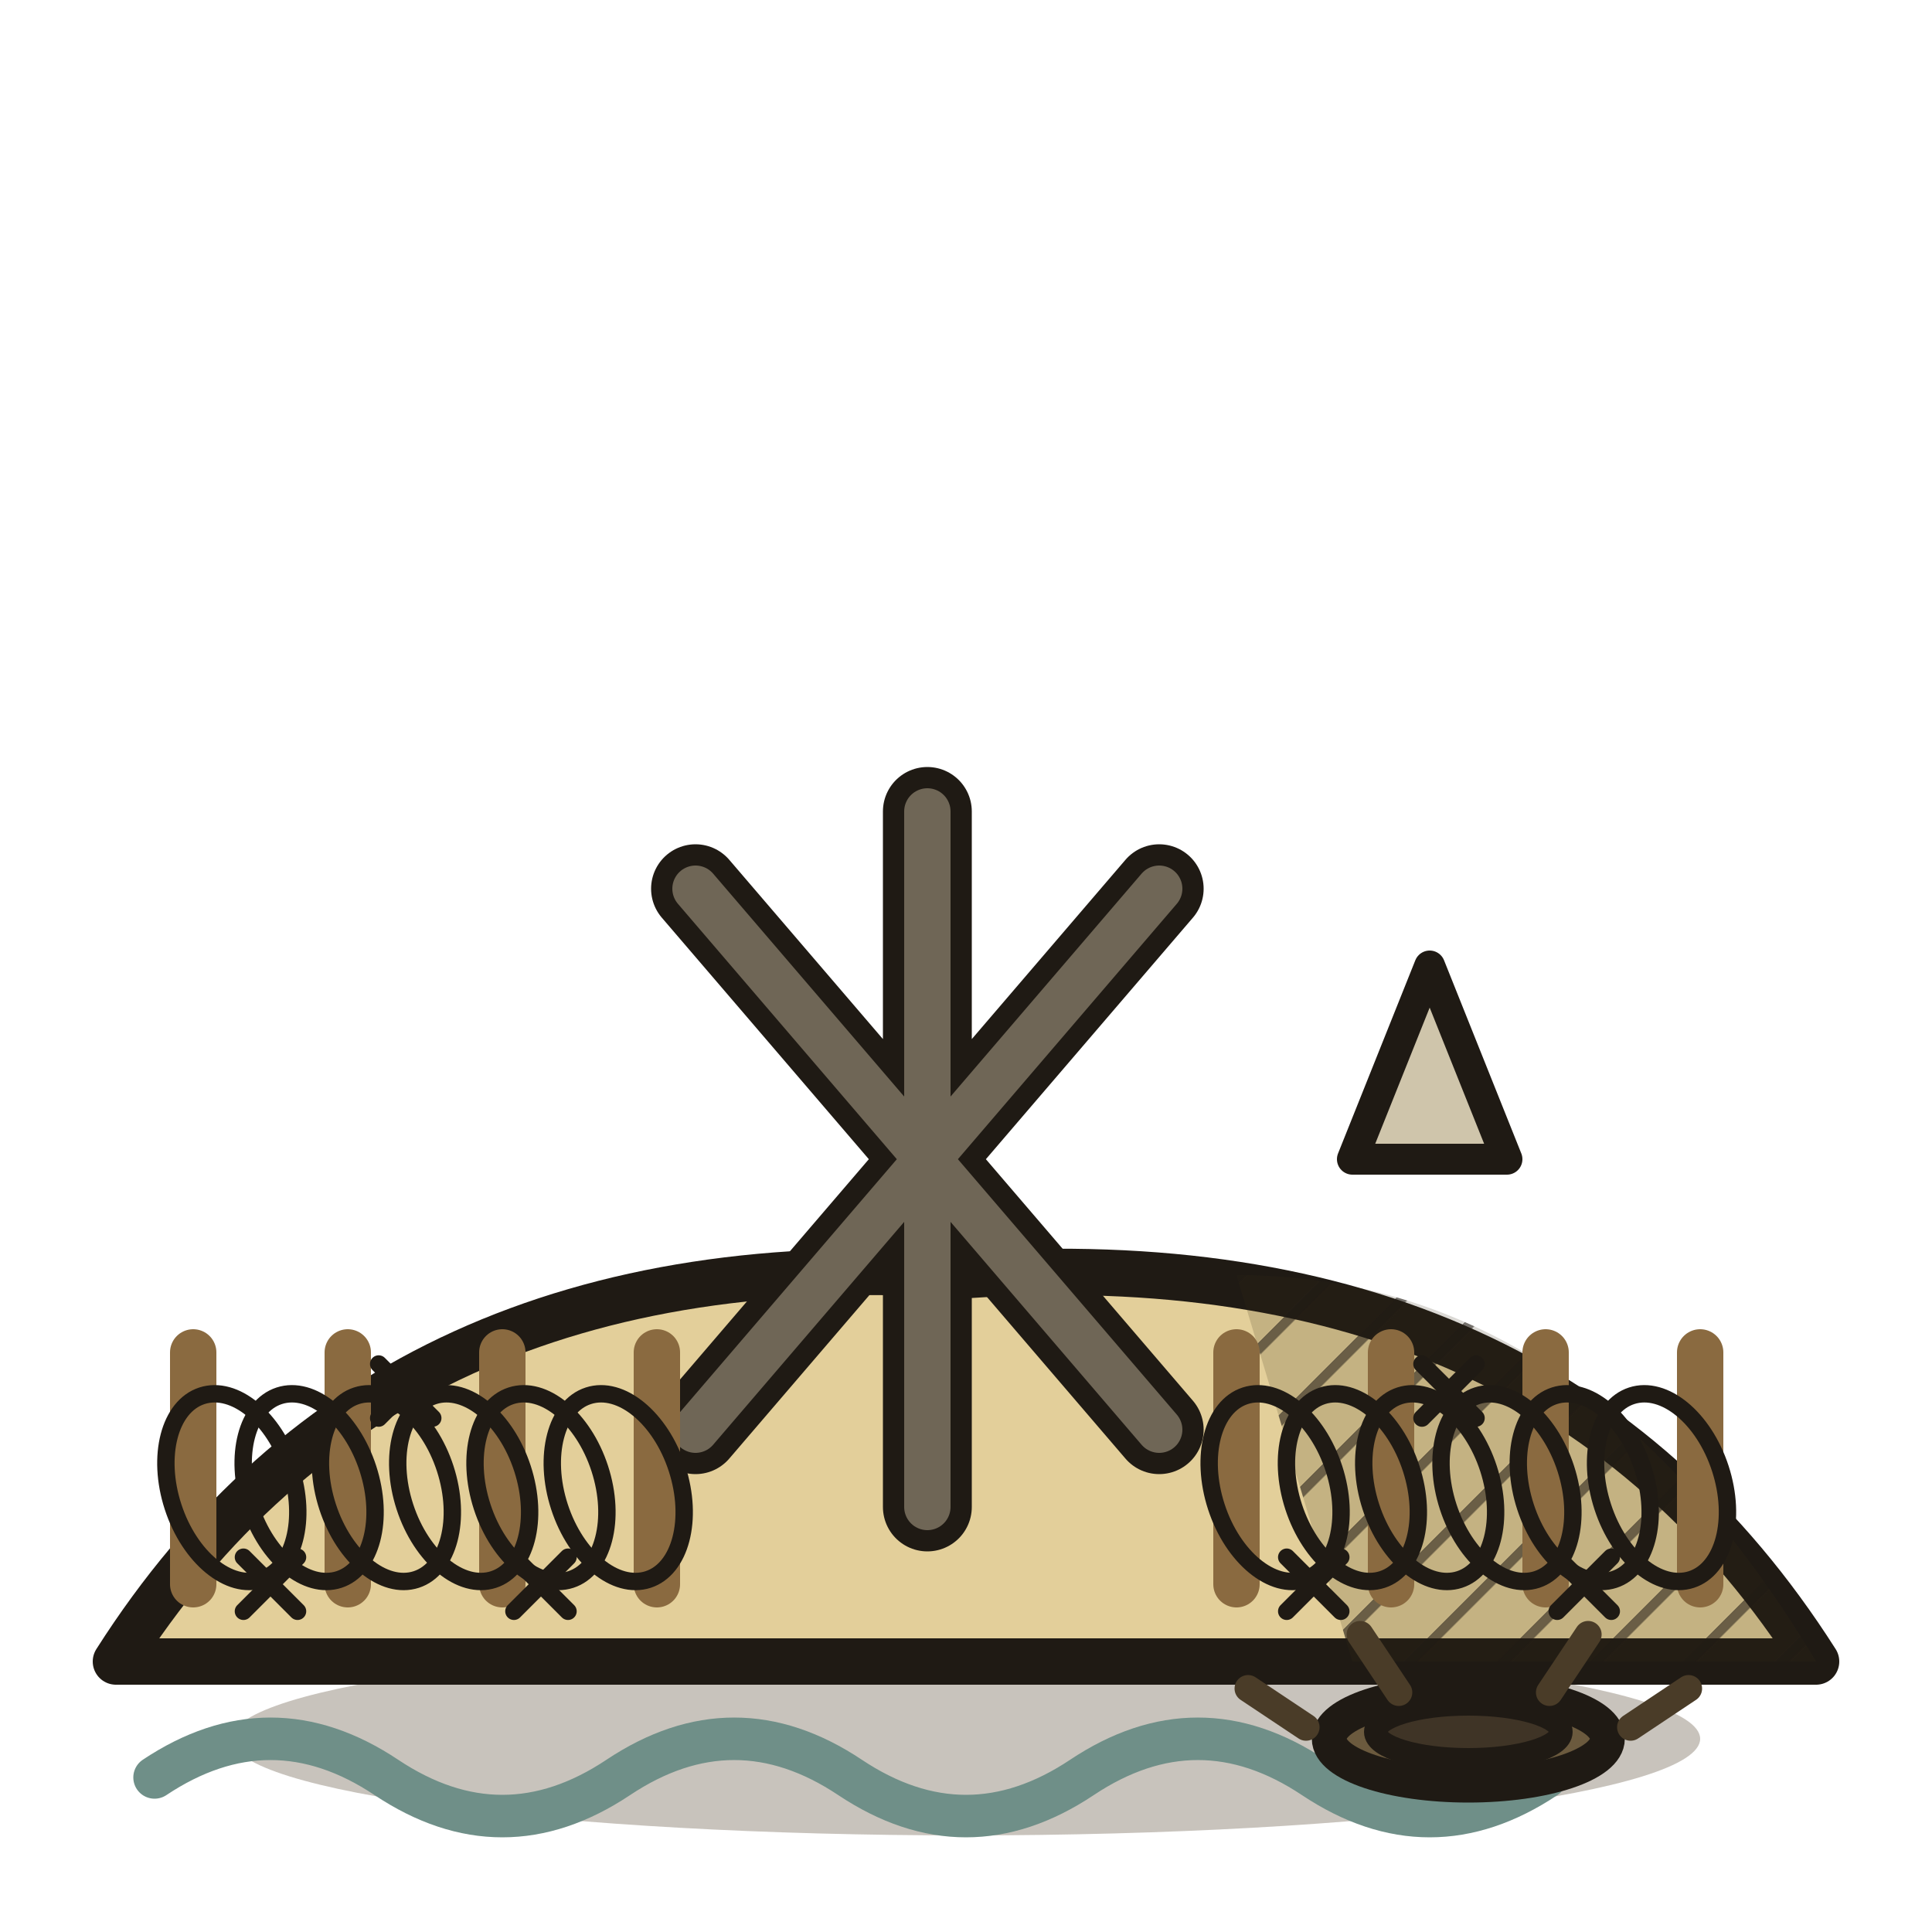
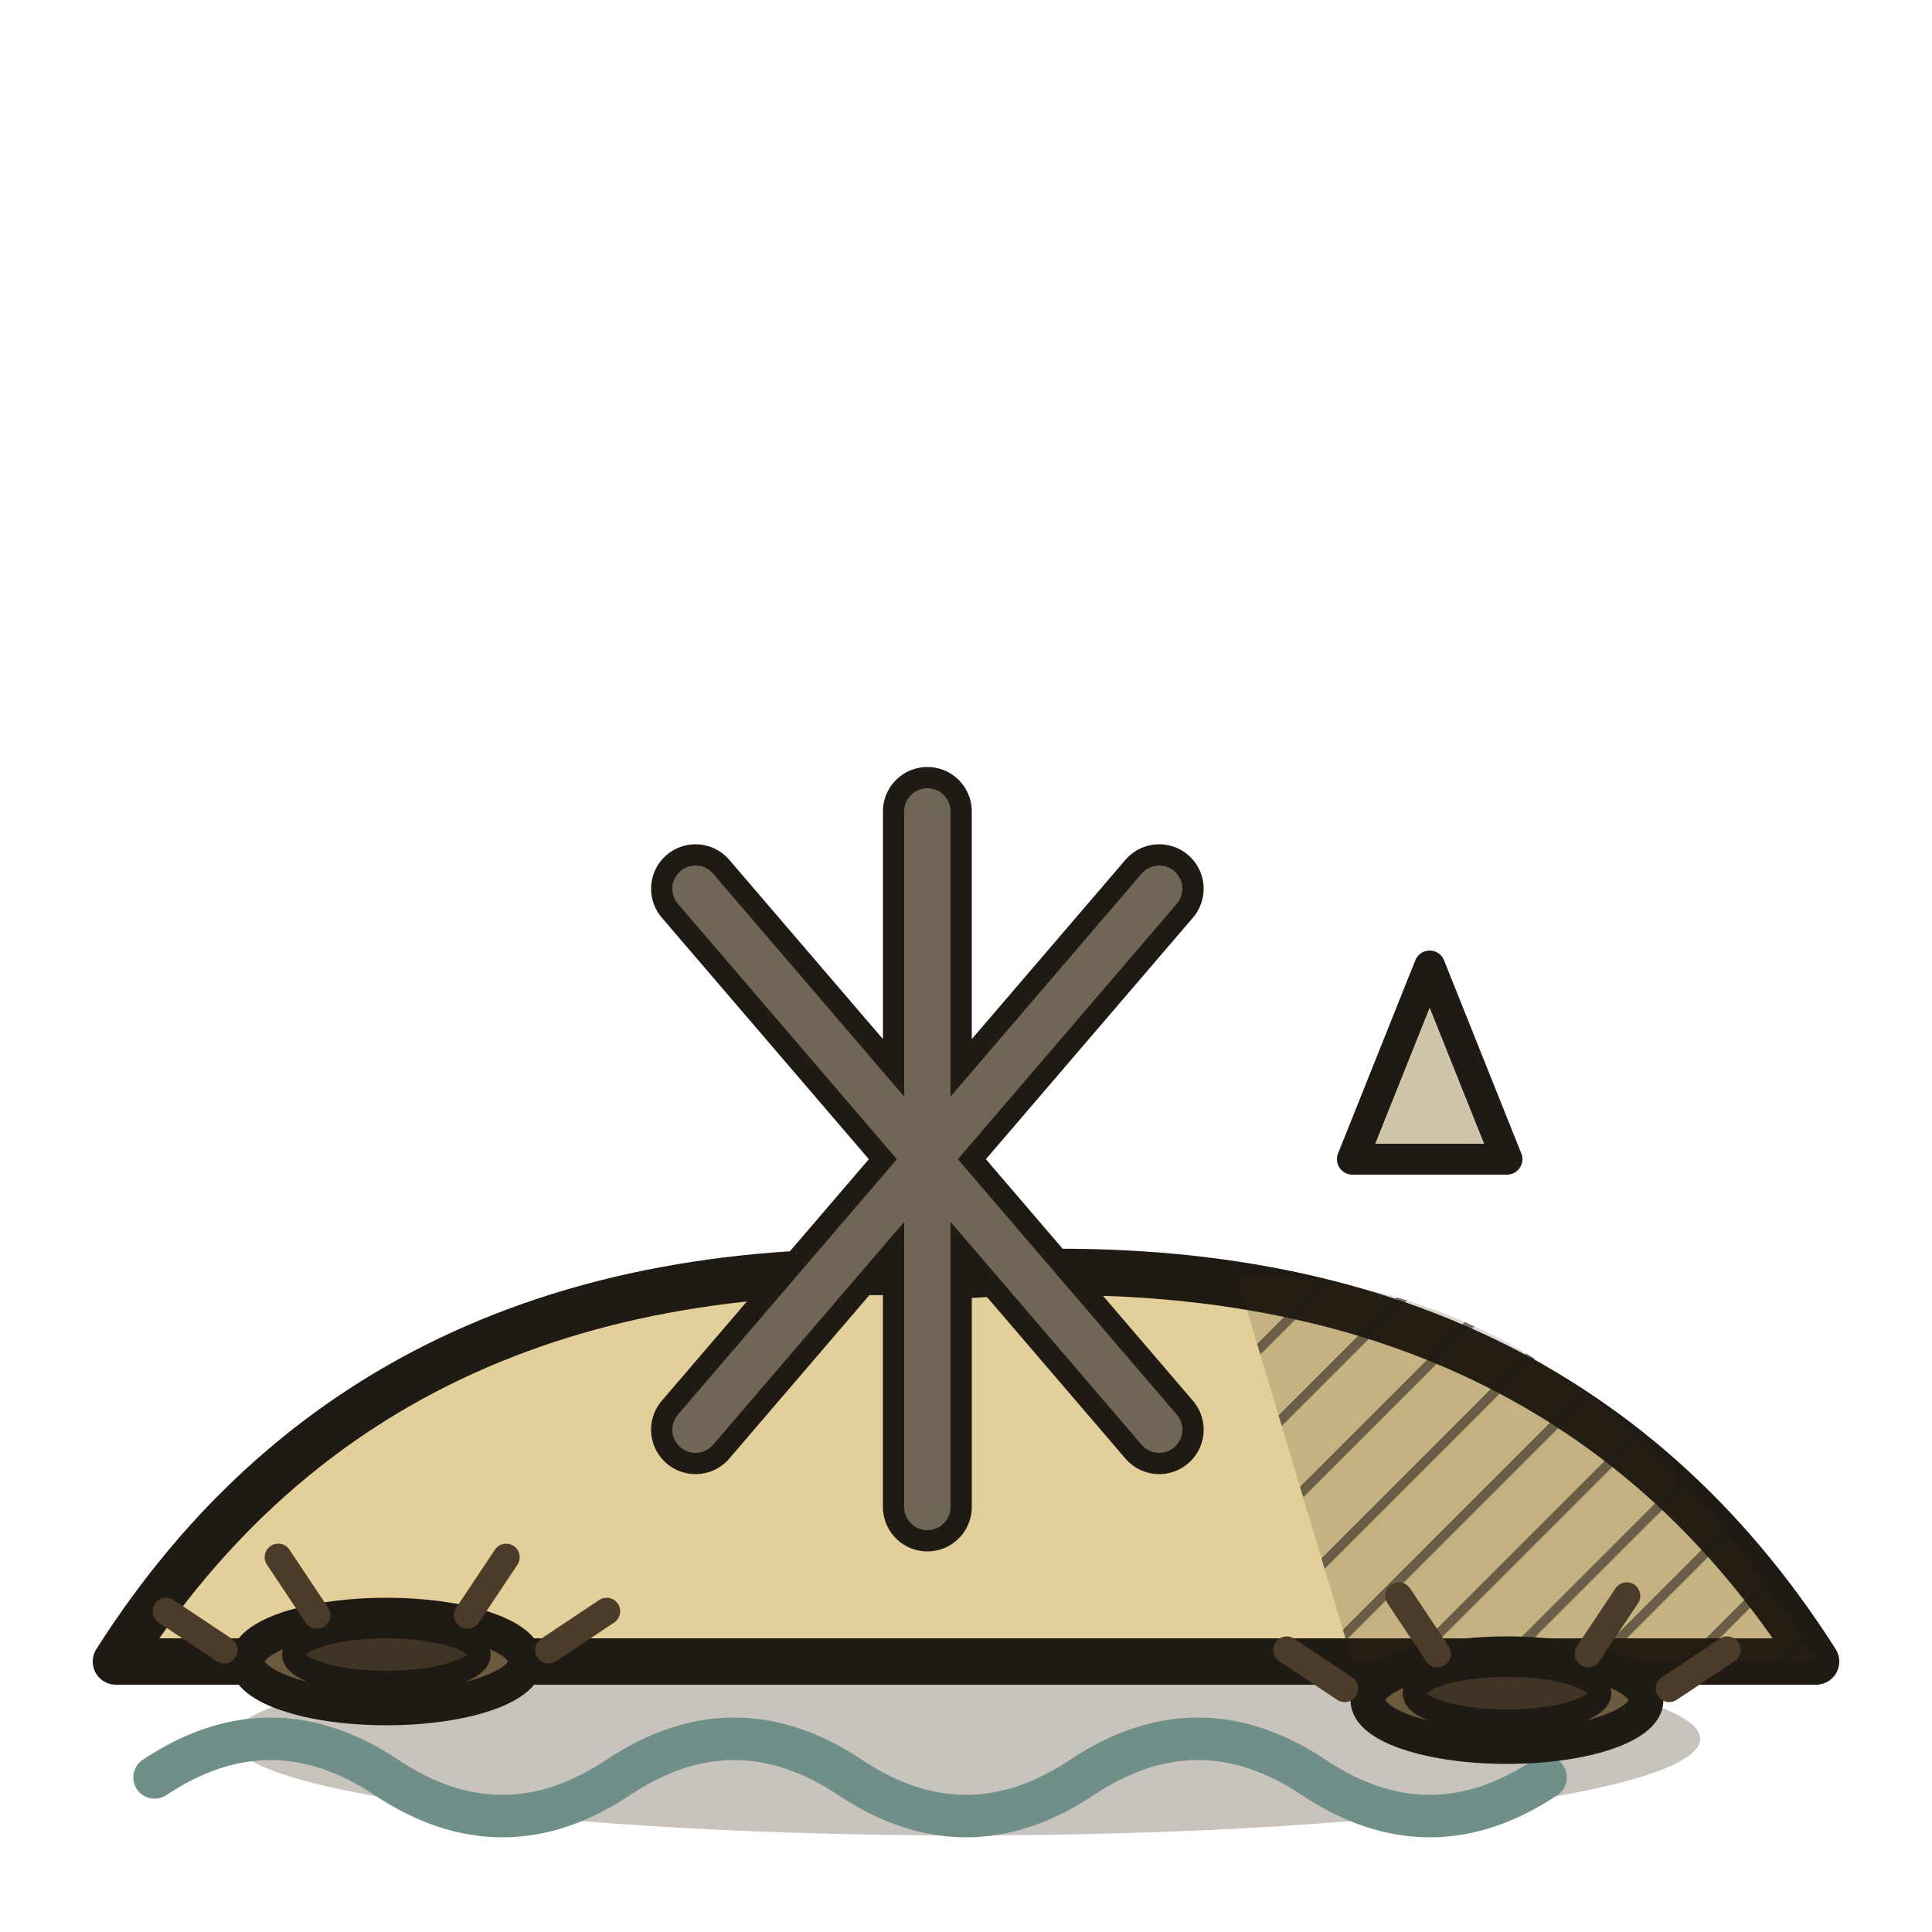
<svg xmlns="http://www.w3.org/2000/svg" viewBox="0 0 100 100">
  <defs>
    <pattern id="h" width="3.4" height="3.4" patternUnits="userSpaceOnUse" patternTransform="rotate(45)">
      <rect width="3.4" height="3.4" fill="rgba(60,45,25,.18)" />
      <line x1="0" y1="0" x2="0" y2="3.4" stroke="#1f1a14" stroke-width="1" opacity=".55" />
    </pattern>
    <pattern id="hd" width="3" height="3" patternUnits="userSpaceOnUse" patternTransform="rotate(45)">
      <rect width="3" height="3" fill="#5c5142" />
      <line x1="0" y1="0" x2="0" y2="3" stroke="#1f1a14" stroke-width="1.1" />
    </pattern>
  </defs>
  <ellipse cx="50" cy="90" rx="38" ry="5" fill="rgba(60,40,15,.28)" />
  <path d="M6 86 Q20 64 50 66 Q80 64 94 86 Z" fill="#e3cf9a" stroke="#1f1a14" stroke-width="2.4" stroke-linejoin="round" stroke-linecap="round" />
  <path d="M64 66 Q82 66 94 86 H70 Z" fill="url(#h)" />
  <path d="M8 92 q6 -4 12 0 t12 0 t12 0 t12 0 t12 0 t12 0" fill="none" stroke="#6f8f88" stroke-width="2.2" stroke-linecap="round" stroke-linejoin="round" opacity="1" />
  <path d="M36 74 L60 46 M60 74 L36 46 M48 78 V42" fill="none" stroke="#1f1a14" stroke-width="4.6" stroke-linecap="round" stroke-linejoin="round" opacity="1" />
  <path d="M36 74 L60 46 M60 74 L36 46 M48 78 V42" fill="none" stroke="#6f6656" stroke-width="2.4" stroke-linecap="round" stroke-linejoin="round" opacity="1" />
  <path d="M70 60 l4 -10 4 10 Z" fill="#cfc5ab" stroke="#1f1a14" stroke-width="1.6" stroke-linejoin="round" stroke-linecap="round" />
-   <path d="M10 82 V70" fill="none" stroke="#8a6a40" stroke-width="2.4" stroke-linecap="round" stroke-linejoin="round" opacity="1" />
-   <path d="M18 82 V70" fill="none" stroke="#8a6a40" stroke-width="2.4" stroke-linecap="round" stroke-linejoin="round" opacity="1" />
-   <path d="M26 82 V70" fill="none" stroke="#8a6a40" stroke-width="2.4" stroke-linecap="round" stroke-linejoin="round" opacity="1" />
-   <path d="M34 82 V70" fill="none" stroke="#8a6a40" stroke-width="2.4" stroke-linecap="round" stroke-linejoin="round" opacity="1" />
-   <ellipse cx="12" cy="77.0" rx="3.2" ry="5.0" transform="rotate(-18 12 77.0)" fill="none" stroke="#1f1a14" stroke-width=".9" />
-   <ellipse cx="16" cy="77.0" rx="3.2" ry="5.0" transform="rotate(-18 16 77.0)" fill="none" stroke="#1f1a14" stroke-width=".9" />
-   <ellipse cx="20" cy="77.0" rx="3.2" ry="5.0" transform="rotate(-18 20 77.0)" fill="none" stroke="#1f1a14" stroke-width=".9" />
-   <ellipse cx="24" cy="77.0" rx="3.2" ry="5.0" transform="rotate(-18 24 77.0)" fill="none" stroke="#1f1a14" stroke-width=".9" />
-   <ellipse cx="28" cy="77.0" rx="3.2" ry="5.0" transform="rotate(-18 28 77.0)" fill="none" stroke="#1f1a14" stroke-width=".9" />
-   <ellipse cx="32" cy="77.0" rx="3.2" ry="5.0" transform="rotate(-18 32 77.0)" fill="none" stroke="#1f1a14" stroke-width=".9" />
-   <path d="M12.6 80.6 l2.8 2.8 M15.4 80.6 l-2.8 2.8" fill="none" stroke="#1f1a14" stroke-width="0.9" stroke-linecap="round" stroke-linejoin="round" opacity="1" />
-   <path d="M19.6 70.6 l2.8 2.8 M22.4 70.6 l-2.8 2.8" fill="none" stroke="#1f1a14" stroke-width="0.9" stroke-linecap="round" stroke-linejoin="round" opacity="1" />
-   <path d="M26.6 80.6 l2.8 2.8 M29.4 80.6 l-2.8 2.8" fill="none" stroke="#1f1a14" stroke-width="0.9" stroke-linecap="round" stroke-linejoin="round" opacity="1" />
-   <path d="M64 82 V70" fill="none" stroke="#8a6a40" stroke-width="2.4" stroke-linecap="round" stroke-linejoin="round" opacity="1" />
-   <path d="M72 82 V70" fill="none" stroke="#8a6a40" stroke-width="2.4" stroke-linecap="round" stroke-linejoin="round" opacity="1" />
-   <path d="M80 82 V70" fill="none" stroke="#8a6a40" stroke-width="2.4" stroke-linecap="round" stroke-linejoin="round" opacity="1" />
-   <path d="M88 82 V70" fill="none" stroke="#8a6a40" stroke-width="2.4" stroke-linecap="round" stroke-linejoin="round" opacity="1" />
-   <ellipse cx="66" cy="77.0" rx="3.2" ry="5.0" transform="rotate(-18 66 77.0)" fill="none" stroke="#1f1a14" stroke-width=".9" />
-   <ellipse cx="70" cy="77.0" rx="3.2" ry="5.0" transform="rotate(-18 70 77.0)" fill="none" stroke="#1f1a14" stroke-width=".9" />
-   <ellipse cx="74" cy="77.0" rx="3.2" ry="5.0" transform="rotate(-18 74 77.0)" fill="none" stroke="#1f1a14" stroke-width=".9" />
-   <ellipse cx="78" cy="77.0" rx="3.2" ry="5.0" transform="rotate(-18 78 77.0)" fill="none" stroke="#1f1a14" stroke-width=".9" />
-   <ellipse cx="82" cy="77.0" rx="3.2" ry="5.0" transform="rotate(-18 82 77.0)" fill="none" stroke="#1f1a14" stroke-width=".9" />
-   <ellipse cx="86" cy="77.0" rx="3.2" ry="5.0" transform="rotate(-18 86 77.0)" fill="none" stroke="#1f1a14" stroke-width=".9" />
-   <path d="M66.6 80.6 l2.8 2.8 M69.4 80.6 l-2.8 2.8" fill="none" stroke="#1f1a14" stroke-width="0.9" stroke-linecap="round" stroke-linejoin="round" opacity="1" />
-   <path d="M73.6 70.6 l2.8 2.8 M76.4 70.6 l-2.8 2.8" fill="none" stroke="#1f1a14" stroke-width="0.9" stroke-linecap="round" stroke-linejoin="round" opacity="1" />
-   <path d="M80.6 80.6 l2.8 2.8 M83.4 80.6 l-2.8 2.8" fill="none" stroke="#1f1a14" stroke-width="0.9" stroke-linecap="round" stroke-linejoin="round" opacity="1" />
-   <ellipse cx="76" cy="90" rx="7.2" ry="2.4" fill="#6b5a3e" stroke="#1f1a14" stroke-width="1.8" />
-   <ellipse cx="76" cy="89.64" rx="4.8" ry="1.44" fill="#3f3426" stroke="#1f1a14" stroke-width="1.2" />
-   <path d="M67.6 89.4 l-3 -2 M84.4 89.4 l3 -2 M72.4 87.6 l-2 -3 M80.2 87.6 l2 -3" fill="none" stroke="#4a3c28" stroke-width="1.4" stroke-linecap="round" stroke-linejoin="round" opacity="1" />
+   <ellipse cx="20" cy="86" rx="7.2" ry="2.4" fill="#6b5a3e" stroke="#1f1a14" stroke-width="1.8" />
+   <ellipse cx="20" cy="85.64" rx="4.8" ry="1.44" fill="#3f3426" stroke="#1f1a14" stroke-width="1.2" />
+   <path d="M11.6 85.4 l-3 -2 M28.4 85.4 l3 -2 M16.4 83.6 l-2 -3 M24.2 83.6 l2 -3" fill="none" stroke="#4a3c28" stroke-width="1.4" stroke-linecap="round" stroke-linejoin="round" opacity="1" />
+   <ellipse cx="78" cy="88" rx="7.2" ry="2.4" fill="#6b5a3e" stroke="#1f1a14" stroke-width="1.8" />
+   <ellipse cx="78" cy="87.64" rx="4.8" ry="1.44" fill="#3f3426" stroke="#1f1a14" stroke-width="1.2" />
+   <path d="M69.6 87.4 l-3 -2 M86.4 87.4 l3 -2 M74.4 85.6 l-2 -3 M82.2 85.6 l2 -3" fill="none" stroke="#4a3c28" stroke-width="1.4" stroke-linecap="round" stroke-linejoin="round" opacity="1" />
</svg>
